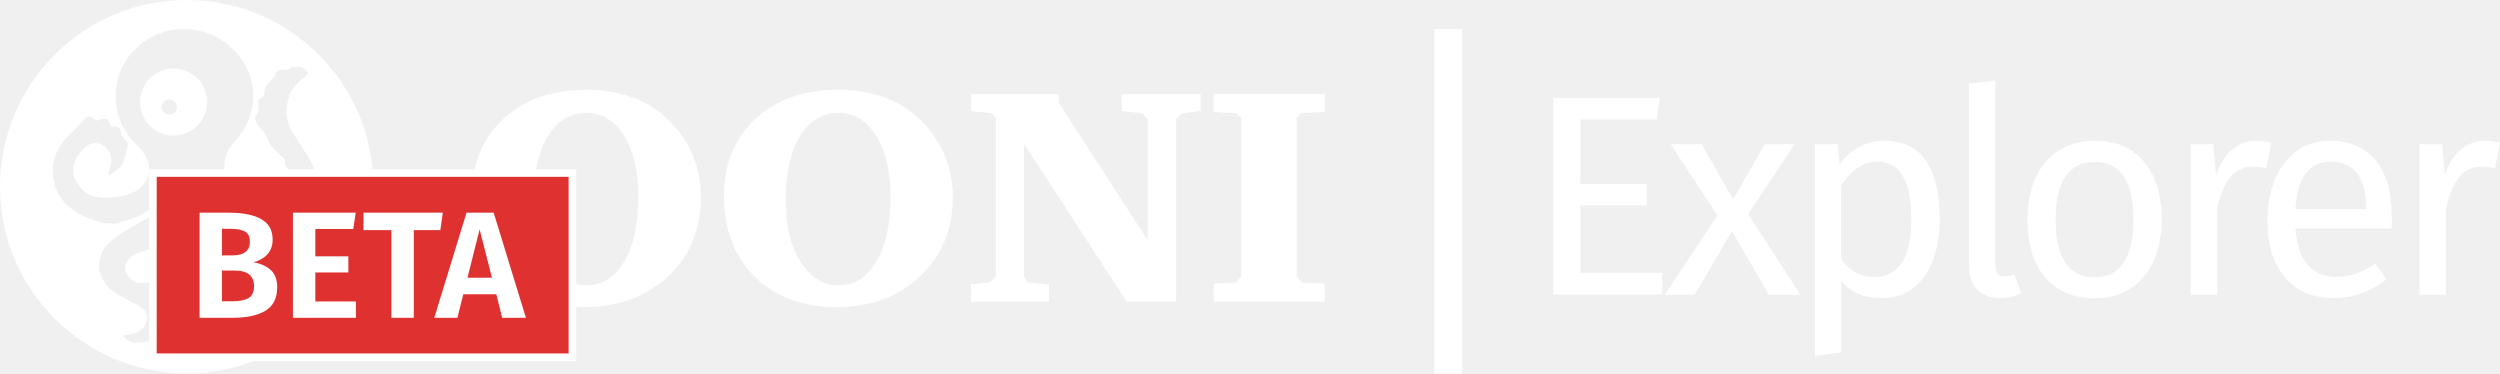
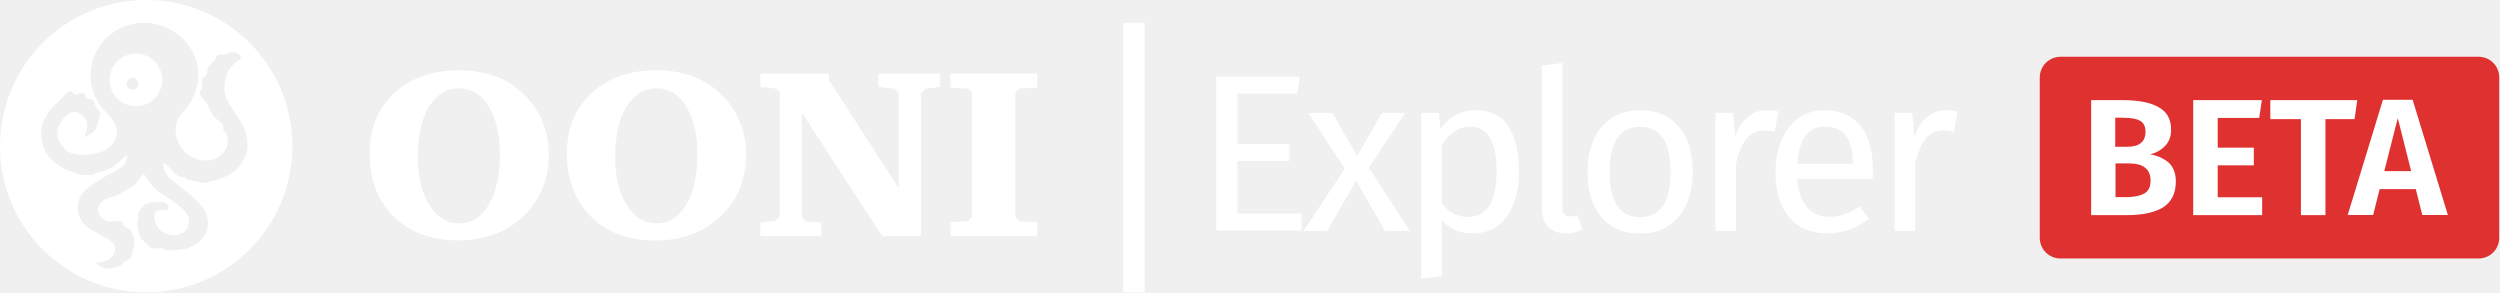
- <svg xmlns="http://www.w3.org/2000/svg" version="1.1" x="0px" y="0px" viewBox="0 0 1317.7 196.8" style="enable-background:new 0 0 1317.7 196.8;" xml:space="preserve">
+ <svg xmlns="http://www.w3.org/2000/svg" version="1.1" id="Layer_1" x="0px" y="0px" viewBox="0 0 1682.8 196.8" style="enable-background:new 0 0 1682.8 196.8;" xml:space="preserve">
  <style type="text/css">
	.st0{fill:#FFFFFF;}
- 	.st1{fill:#E03131;stroke:#FFFFFF;stroke-width:4;stroke-miterlimit:10;}
+ 	.st1{fill:#E03131;}
</style>
-   <g id="Layer_2">
- </g>
-   <g id="Layer_1">
+   <g>
    <g id="Logo">
      <g>
        <g>
          <g>
            <g>
              <g>
-                 <path class="st0" d="M874.9,51.6L873.2,63H833v33.9H868v11.4H833v35.5h43.1v11.4h-57.4V51.6H874.9z" />
+                 <path class="st0" d="M874.9,51.6L873.2,63H833v33.9h35v11.4h-35v35.5h43.1v11.4h-57.4V51.6H874.9z" />
              </g>
              <g>
                <path class="st0" d="M921.4,112.9l27.6,42.5h-16.7l-19.4-33.6l-19.7,33.6h-15.7l27.7-41.9L880.6,76h16.3l16.6,29.1L930.2,76         h15.7L921.4,112.9z" />
              </g>
              <g>
-                 <path class="st0" d="M1015.3,85c4.7,7.2,7.1,17.4,7.1,30.6c0,12.5-2.7,22.5-8.1,30.1c-5.4,7.6-13.1,11.4-23,11.4         c-8.8,0-15.8-3-20.8-9v37.7l-13.9,1.7V76h11.9l1.1,10.7c2.9-4,6.4-7.1,10.5-9.3c4.1-2.2,8.4-3.2,13-3.2         C1003.1,74.2,1010.6,77.8,1015.3,85z M1007.4,115.6c0-20.3-6-30.4-17.9-30.4c-3.9,0-7.5,1.2-10.7,3.5c-3.2,2.3-6,5.3-8.4,8.9         v38.7c2,3.1,4.5,5.5,7.5,7.2c3,1.7,6.3,2.5,9.9,2.5C1000.9,145.9,1007.4,135.8,1007.4,115.6z" />
+                 <path class="st0" d="M1015.3,85c4.7,7.2,7.1,17.4,7.1,30.6c0,12.5-2.7,22.5-8.1,30.1c-5.4,7.6-13.1,11.4-23,11.4         c-8.8,0-15.8-3-20.8-9v37.7l-13.9,1.7V76h11.9l1.1,10.7c2.9-4,6.4-7.1,10.5-9.3c4.1-2.2,8.4-3.2,13-3.2         C1003.1,74.2,1010.6,77.8,1015.3,85z M1007.4,115.6c0-20.3-6-30.4-17.9-30.4c-3.9,0-7.5,1.2-10.7,3.5s-6,5.3-8.4,8.9v38.7         c2,3.1,4.5,5.5,7.5,7.2s6.3,2.5,9.9,2.5C1000.9,145.9,1007.4,135.8,1007.4,115.6z" />
              </g>
              <g>
                <path class="st0" d="M1042.2,152.6c-3-3.1-4.4-7.4-4.4-12.9V44.1l13.9-1.7v97c0,2.2,0.4,3.8,1.1,4.8c0.8,1,2,1.5,3.8,1.5         c1.9,0,3.6-0.3,5.1-0.9l3.6,9.6c-3.3,1.8-7,2.7-11,2.7C1049.2,157.2,1045.1,155.6,1042.2,152.6z" />
              </g>
              <g>
-                 <path class="st0" d="M1130.1,85.3c6.2,7.4,9.3,17.5,9.3,30.3c0,8.2-1.4,15.5-4.2,21.8c-2.8,6.3-6.9,11.1-12.2,14.6         c-5.3,3.5-11.6,5.2-19,5.2c-11.1,0-19.8-3.7-26.1-11.1c-6.2-7.4-9.3-17.5-9.3-30.3c0-8.2,1.4-15.5,4.2-21.8         c2.8-6.3,6.9-11.1,12.2-14.6c5.3-3.5,11.7-5.2,19.1-5.2C1115.3,74.2,1123.9,77.9,1130.1,85.3z M1083.5,115.8         c0,20.2,6.8,30.3,20.5,30.3c13.7,0,20.5-10.1,20.5-30.4c0-20.2-6.8-30.3-20.3-30.3C1090.4,85.3,1083.5,95.5,1083.5,115.8z" />
+                 <path class="st0" d="M1130.1,85.3c6.2,7.4,9.3,17.5,9.3,30.3c0,8.2-1.4,15.5-4.2,21.8c-2.8,6.3-6.9,11.1-12.2,14.6         c-5.3,3.5-11.6,5.2-19,5.2c-11.1,0-19.8-3.7-26.1-11.1c-6.2-7.4-9.3-17.5-9.3-30.3c0-8.2,1.4-15.5,4.2-21.8         c2.8-6.3,6.9-11.1,12.2-14.6c5.3-3.5,11.7-5.2,19.1-5.2C1115.3,74.2,1123.9,77.9,1130.1,85.3z M1083.5,115.8         c0,20.2,6.8,30.3,20.5,30.3s20.5-10.1,20.5-30.4c0-20.2-6.8-30.3-20.3-30.3C1090.4,85.3,1083.5,95.5,1083.5,115.8z" />
              </g>
              <g>
-                 <path class="st0" d="M1197.1,75.1l-2.6,13.6c-2.4-0.6-4.7-0.9-6.9-0.9c-4.9,0-8.9,1.8-11.9,5.4c-3,3.6-5.4,9.2-7.1,16.9v45.3         h-13.9V76h11.9l1.4,16.1c2.1-5.9,5-10.4,8.6-13.4c3.6-3,7.8-4.5,12.7-4.5C1192.1,74.2,1194.7,74.5,1197.1,75.1z" />
+                 <path class="st0" d="M1197.1,75.1l-2.6,13.6c-2.4-0.6-4.7-0.9-6.9-0.9c-4.9,0-8.9,1.8-11.9,5.4s-5.4,9.2-7.1,16.9v45.3h-13.9         V76h11.9l1.4,16.1c2.1-5.9,5-10.4,8.6-13.4s7.8-4.5,12.7-4.5C1192.1,74.2,1194.7,74.5,1197.1,75.1z" />
              </g>
              <g>
-                 <path class="st0" d="M1260.5,120.4h-50.6c0.6,8.7,2.8,15.2,6.6,19.3c3.8,4.1,8.7,6.2,14.8,6.2c3.8,0,7.3-0.6,10.5-1.7         c3.2-1.1,6.6-2.9,10.1-5.3l6,8.3c-8.4,6.6-17.7,9.9-27.7,9.9c-11,0-19.7-3.6-25.8-10.8s-9.3-17.2-9.3-29.8         c0-8.2,1.3-15.5,4-21.9c2.7-6.4,6.5-11.4,11.4-15s10.8-5.4,17.5-5.4c10.5,0,18.6,3.5,24.2,10.4c5.6,6.9,8.4,16.5,8.4,28.8         C1260.8,115.7,1260.7,118,1260.5,120.4z M1247.1,109.3c0-7.8-1.6-13.8-4.7-17.9c-3.1-4.1-7.8-6.2-14-6.2         c-11.3,0-17.5,8.3-18.5,25h37.2V109.3z" />
+                 <path class="st0" d="M1260.5,120.4h-50.6c0.6,8.7,2.8,15.2,6.6,19.3c3.8,4.1,8.7,6.2,14.8,6.2c3.8,0,7.3-0.6,10.5-1.7         c3.2-1.1,6.6-2.9,10.1-5.3l6,8.3c-8.4,6.6-17.7,9.9-27.7,9.9c-11,0-19.7-3.6-25.8-10.8s-9.3-17.2-9.3-29.8         c0-8.2,1.3-15.5,4-21.9s6.5-11.4,11.4-15s10.8-5.4,17.5-5.4c10.5,0,18.6,3.5,24.2,10.4s8.4,16.5,8.4,28.8         C1260.8,115.7,1260.7,118,1260.5,120.4z M1247.1,109.3c0-7.8-1.6-13.8-4.7-17.9s-7.8-6.2-14-6.2c-11.3,0-17.5,8.3-18.5,25         h37.2V109.3z" />
              </g>
              <g>
-                 <path class="st0" d="M1317.7,75.1l-2.6,13.6c-2.4-0.6-4.7-0.9-6.9-0.9c-4.9,0-8.9,1.8-11.9,5.4c-3,3.6-5.4,9.2-7.1,16.9v45.3         h-13.9V76h11.9l1.4,16.1c2.1-5.9,5-10.4,8.6-13.4c3.6-3,7.8-4.5,12.7-4.5C1312.7,74.2,1315.3,74.5,1317.7,75.1z" />
+                 <path class="st0" d="M1317.7,75.1l-2.6,13.6c-2.4-0.6-4.7-0.9-6.9-0.9c-4.9,0-8.9,1.8-11.9,5.4s-5.4,9.2-7.1,16.9v45.3h-13.9         V76h11.9l1.4,16.1c2.1-5.9,5-10.4,8.6-13.4s7.8-4.5,12.7-4.5C1312.7,74.2,1315.3,74.5,1317.7,75.1z" />
              </g>
            </g>
          </g>
          <g>
            <g>
              <g>
                <rect x="756" y="15.3" class="st0" width="14.6" height="181.5" />
              </g>
            </g>
          </g>
        </g>
        <g>
          <g>
            <g id="Page-1_8_">
              <g id="Wordmark-Horizontal_8_">
                <g id="Logo-wordmark-HORIZ_8_" transform="translate(1, 1)">
                  <g id="Wordmark_7_" transform="translate(206, 68)">
                    <g id="Fill-10_7_">
                      <g>
-                         <path class="st0" d="M41.8,34.3c0-16.8,5.5-30.4,16.5-40.6c11.1-10.3,25.8-15.4,44-15.4c7.5,0,14.4,1,20.9,3             c6.5,2,12.2,4.8,17.1,8.6c7.1,5.5,12.6,12.1,16.4,19.8c3.8,7.7,5.7,16.1,5.7,25.1c0,17-5.7,30.9-17.2,41.8             C133.7,87.4,119,92.8,101,92.8c-17.8,0-32.2-5.4-43-16.1C47.2,66,41.8,51.8,41.8,34.3L41.8,34.3z M102.1-9.5             c-8.5,0-15.3,4.1-20.4,12.4c-5,8.3-7.5,19.5-7.5,33.7c0,13.3,2.6,24.1,7.8,32.4c5.3,8.2,12,12.4,20.2,12.4             s14.8-4.2,19.8-12.6c5-8.4,7.5-19.7,7.5-33.9c0-13.5-2.5-24.3-7.6-32.3C117-5.5,110.4-9.5,102.1-9.5L102.1-9.5z              M174.6,34.3c0-16.8,5.5-30.4,16.5-40.6c11.1-10.3,25.8-15.4,44-15.4c7.5,0,14.4,1,20.9,3c6.5,2,12.2,4.8,17.1,8.6             c7.1,5.5,12.6,12.1,16.4,19.8s5.7,16.1,5.7,25.1c0,17-5.7,30.9-17.2,41.8c-11.4,10.8-26.1,16.3-44.2,16.3             c-17.8,0-32.2-5.4-43-16.1C180,66,174.6,51.8,174.6,34.3L174.6,34.3z M235-9.5c-8.5,0-15.3,4.1-20.4,12.4             c-5,8.3-7.5,19.5-7.5,33.7c0,13.3,2.6,24.1,7.8,32.4c5.3,8.2,12,12.4,20.2,12.4s14.8-4.2,19.8-12.6             c5-8.4,7.5-19.7,7.5-33.9c0-13.5-2.5-24.3-7.6-32.3C249.9-5.5,243.2-9.5,235-9.5L235-9.5z M304.8,90v-9.2l10-1l3.1-3.1             V-6.9l-2.2-2.4l-10.9-1.2v-8.9h46.2v4.4l46.9,72.6V-6.2L395-9.3l-10.7-1.2v-8.9h41.5v8.9L416-9.3l-3.1,3.1V90h-26             L332.7,6.8v70l2.3,3.1l10.9,1V90C346,90,304.8,90,304.8,90z M432.8,90v-9.5l11.8-0.6l2.6-3.1V-6.9l-2.6-2.4L432.8-10             v-9.5h58.4v9.5l-12.1,0.6l-2.6,2.4v83.8l2.6,3.1l12.1,0.6V90L432.8,90L432.8,90z" />
+                         <path class="st0" d="M41.8,34.3c0-16.8,5.5-30.4,16.5-40.6c11.1-10.3,25.8-15.4,44-15.4c7.5,0,14.4,1,20.9,3             c6.5,2,12.2,4.8,17.1,8.6c7.1,5.5,12.6,12.1,16.4,19.8c3.8,7.7,5.7,16.1,5.7,25.1c0,17-5.7,30.9-17.2,41.8             C133.7,87.4,119,92.8,101,92.8c-17.8,0-32.2-5.4-43-16.1S41.8,51.8,41.8,34.3L41.8,34.3z M102.1-9.5             c-8.5,0-15.3,4.1-20.4,12.4c-5,8.3-7.5,19.5-7.5,33.7c0,13.3,2.6,24.1,7.8,32.4c5.3,8.2,12,12.4,20.2,12.4             S117,77.2,122,68.8s7.5-19.7,7.5-33.9c0-13.5-2.5-24.3-7.6-32.3C117-5.5,110.4-9.5,102.1-9.5L102.1-9.5z M174.6,34.3             c0-16.8,5.5-30.4,16.5-40.6c11.1-10.3,25.8-15.4,44-15.4c7.5,0,14.4,1,20.9,3s12.2,4.8,17.1,8.6             c7.1,5.5,12.6,12.1,16.4,19.8s5.7,16.1,5.7,25.1c0,17-5.7,30.9-17.2,41.8c-11.4,10.8-26.1,16.3-44.2,16.3             c-17.8,0-32.2-5.4-43-16.1C180,66,174.6,51.8,174.6,34.3L174.6,34.3z M235-9.5c-8.5,0-15.3,4.1-20.4,12.4             c-5,8.3-7.5,19.5-7.5,33.7c0,13.3,2.6,24.1,7.8,32.4c5.3,8.2,12,12.4,20.2,12.4s14.8-4.2,19.8-12.6             c5-8.4,7.5-19.7,7.5-33.9c0-13.5-2.5-24.3-7.6-32.3C249.9-5.5,243.2-9.5,235-9.5L235-9.5z M304.8,90v-9.2l10-1l3.1-3.1             V-6.9l-2.2-2.4l-10.9-1.2v-8.9H351v4.4l46.9,72.6V-6.2L395-9.3l-10.7-1.2v-8.9h41.5v8.9L416-9.3l-3.1,3.1V90h-26             L332.7,6.8v70l2.3,3.1l10.9,1V90C346,90,304.8,90,304.8,90z M432.8,90v-9.5l11.8-0.6l2.6-3.1V-6.9l-2.6-2.4L432.8-10             v-9.5h58.4v9.5l-12.1,0.6L476.5-7v83.8l2.6,3.1l12.1,0.6V90H432.8L432.8,90z" />
                      </g>
                    </g>
                  </g>
                </g>
              </g>
            </g>
          </g>
-           <path class="st0" d="M98.4,0C44.1,0,0,44.1,0,98.4s44.1,98.4,98.4,98.4c54.4,0,98.4-44.1,98.4-98.4S152.8,0,98.4,0z       M165.2,104.8c-2.7,6.1-6.1,11.2-14.1,14.4c-5.9,2.3-8,2.5-9.2,2.8c-1.3,0.4-2.4,1-3.2,1.1c-2,0.1-10.3-1.5-12.1-2.1      c-1.9-0.6-1.1-1.5-2.2-1.7c-1.1-0.2-2.4,0.1-3.5-0.4c-1.2-0.6-2.9-1.6-4.1-3.1c-1-1.2-4.3-5.1-6.7-6.3c-0.5,2.5,0.5,5.2,1.5,6.8      c1.3,2.1,2.5,3.9,5.8,6.3c5.7,4.1,13.3,10.3,17.3,15c3.3,3.9,6.5,9.2,4.8,16.9c-1.4,6.3-8.5,10.8-12.6,12.4      c-3.3,1.3-12.8,1.8-14.3,1.8c-1.6,0-2.8-1.5-3.8-1.8c-1-0.3-4.6,0.9-6.4,0.2c-1.4-0.6-3.3-2.5-4.8-4.1c-0.8-0.8-1.7-1.3-2.2-1.8      c-0.4-0.4-0.6-1.3-0.9-2c-0.7-1.6-1.3-3.5-1.6-5.1c-0.3-1.4-0.5-2.9-0.5-4.1c0-0.8,0.4-1.6,0.5-2.7c0.1-1-0.2-2.8,0.1-3.6      c0.7-2.1,1.7-3.5,3.6-5.2c2.2-2.1,4.7-2.3,7.1-2.2c2.3,0.1,4-0.4,5-0.4c1.7,0,2.9,0.8,3.5,1.3c1.2,1,1.5,2.1,1.3,3      c-0.2,0.9-1.2,1.5-2.4,1.4c-1.4-0.2-3.7-1-6,0.7c-2.1,1.6-1.2,7.7,1.3,10.9c2.5,3.3,6.6,5,10.9,5.1c4,0.1,6.9-2.1,8.2-3.8      c1.5-2,2.7-7.1,0-10.9c-2.5-3.5-8.4-7.9-10.9-9.5s-8-4.4-12-9.1c-1.6-1.8-3.7-4.8-5.9-8.1c-1.6,1.3-3.1,4-3.9,5      c-0.9,1.1-1.9,2.1-2.8,2.9c-1.7,1.4-3.9,2.5-5.6,3.3c-1.6,0.9-3.2,2.2-5.3,3.2c-2.2,1.1-3.3,0.9-6.5,2.1      c-3.6,1.3-6.3,3.9-6.6,7.6c-0.4,4.3,4.3,7.3,5.8,7.9c0.9,0.4,6.1,0.2,7.3-0.1c0.5-0.1,1.1-0.2,1.7-0.1c1.4,0.1,2.6,3.9,3.6,4.4      c0.6,0.3,1.1,0.1,2,0.4c0.7,0.3,1.4,1.2,1.6,1.4c0.9,0.8,0.3,1.6,1.4,3.2c1.3,1.9,0.9,5.1,0.9,6.5c0,1.4-1,4-1.2,4.8      c-0.2,0.8-0.3,2.2-0.5,3.1c-0.2,0.9-2.1,2.3-2.7,2.8c-0.6,0.4-1.3,0.4-1.7,0.5c-0.5,0.1-1.7,2.6-4.5,3.5c-3.2,1.1-4.5,1.4-8,1.4      c-3.2,0-7.4-3.5-7-3.8c0.2-0.1,4.6-0.5,7.8-1.9c1.9-0.8,4.6-3.1,5-7.3c0.4-4.2-3.7-6.2-6-7.4c-3.4-1.7-6.4-3.5-9.9-5.5      c-4.2-2.4-6.7-5.7-8.1-8.8c-1.5-3.4-1.8-6.2-0.4-11.2s5.3-7.9,9.7-11c4.8-3.3,11.7-7.1,16.5-9.7c3.4-1.8,5.5-3.7,5.9-7      c0.1-0.5,0-2.4-0.1-3c-0.4,0.4-2.6,2.8-3.5,3.6c-3.3,3.4-8.8,7.4-16.4,8.6c-2,0.3-1.5,1.3-3.6,1.5c-0.8,0.1-3.3,0-4.5,0      c-3.4-0.1-5.6-1.1-8.8-2.2c-3.2-1.1-7.4-2.5-12.7-7.3c-5.1-4.7-6.7-9-7.6-15.4c-0.9-6.4,0.9-10.9,3-14.7c3-5.3,7.2-8.5,9.6-11.1      c2.4-2.6,4.6-5.6,6.3-5.7c1.7-0.1,2.8,1.9,4.1,2.1c0.9,0.1,1.8-0.6,3-0.8c0.8-0.2,1.7,0,2.2,0.1c1,0.3,1.4,2.3,2.1,3.3      c0.9,1.1,3.1,0.3,3.9,1c0.3,0.3,1,0.7,1.2,1.3c0.3,0.8,0.4,1.7,0.5,2.4c0.2,1.2,3,3.5,3.4,4.6c0.4,1.1-1.6,9.7-3.4,12      c-2.1,2.6-5.7,4.6-6.1,4.7C57.4,92.3,57,92,57,91.5s1.8-4.6,1.7-7.2c-0.1-4.4-2.9-6.9-4.9-7.9c-3.6-1.9-6.9-1.5-11.3,3.7      c-3.7,4.3-5.7,10.9-1.8,16.4c2,2.9,4.7,7.8,14.8,7.7c11.6-0.1,18.7-3.4,21.8-9.5c2.8-5.7,1.3-11.9-5.6-18.7S60.9,60.2,60.9,50.8      c0-19.6,16.1-35.5,36-35.5s36.6,15.9,36.6,35.5c0,9.2-4.2,18.1-9.8,23.9c-5.6,5.8-6.7,13.2-4.3,19.5      c5.2,13.7,18.3,14.9,23.5,13.4c5.2-1.5,8.2-5.2,9.4-8c1.1-2.8,1.5-7.4,0.3-9.2c-1.2-1.8-2-2.5-2.3-3.4c-0.3-0.9,0.2-2.3-0.3-3.1      c-0.8-1.3-3.8-3.2-4.8-4.4c-1.1-1.2-2.5-2.7-3.6-5.2c-1-2.2-1.3-2.9-2-4.1c-0.8-1.2-5.3-5.3-5.2-7.9c0.1-1.8,1.1-1,1.6-2.8      c0.5-1.7-0.1-5.3,0.2-6.4c0.4-1.5,2.3-1.4,3-2.8c0.6-1.4,0.1-3.4,0.6-4.4c1-1.9,4.6-4.9,5.1-5.9c0.5-1.1,0.2-1.2,0.6-1.7      c0.2-0.3,1.1-1.4,1.7-1.5c0.5-0.1,4,0.1,4.8-0.2c0.7-0.2,1.7-1.4,3.5-1.5c0.1,0,0.2,0,0.4,0c2.1,0.1,2.9,0.4,3.7,0.8      c0.6,0.3,3.2,1.8,2.4,3.3c-1.1,1.8-8.7,4.9-10.5,14.9c-1.8,10,2.2,15,5.4,19.9c3.2,4.9,6.3,9.6,7.9,13.1      C166.1,90.9,167.9,98.7,165.2,104.8z" />
-           <path class="st0" d="M91.5,36.1c-9.7,0-17.7,7.9-17.7,17.7c0,9.8,7.9,17.7,17.7,17.7c9.8,0,17.7-7.9,17.7-17.7      S101.3,36.1,91.5,36.1z M89.2,60.4c-2.2,0-4-1.8-4-4s1.8-4,4-4s4,1.8,4,4S91.5,60.4,89.2,60.4z" />
+           <path class="st0" d="M98.4,0C44.1,0,0,44.1,0,98.4s44.1,98.4,98.4,98.4c54.4,0,98.4-44.1,98.4-98.4S152.8,0,98.4,0z       M165.2,104.8c-2.7,6.1-6.1,11.2-14.1,14.4c-5.9,2.3-8,2.5-9.2,2.8c-1.3,0.4-2.4,1-3.2,1.1c-2,0.1-10.3-1.5-12.1-2.1      c-1.9-0.6-1.1-1.5-2.2-1.7s-2.4,0.1-3.5-0.4c-1.2-0.6-2.9-1.6-4.1-3.1c-1-1.2-4.3-5.1-6.7-6.3c-0.5,2.5,0.5,5.2,1.5,6.8      c1.3,2.1,2.5,3.9,5.8,6.3c5.7,4.1,13.3,10.3,17.3,15c3.3,3.9,6.5,9.2,4.8,16.9c-1.4,6.3-8.5,10.8-12.6,12.4      c-3.3,1.3-12.8,1.8-14.3,1.8c-1.6,0-2.8-1.5-3.8-1.8s-4.6,0.9-6.4,0.2c-1.4-0.6-3.3-2.5-4.8-4.1c-0.8-0.8-1.7-1.3-2.2-1.8      c-0.4-0.4-0.6-1.3-0.9-2c-0.7-1.6-1.3-3.5-1.6-5.1c-0.3-1.4-0.5-2.9-0.5-4.1c0-0.8,0.4-1.6,0.5-2.7c0.1-1-0.2-2.8,0.1-3.6      c0.7-2.1,1.7-3.5,3.6-5.2c2.2-2.1,4.7-2.3,7.1-2.2c2.3,0.1,4-0.4,5-0.4c1.7,0,2.9,0.8,3.5,1.3c1.2,1,1.5,2.1,1.3,3      s-1.2,1.5-2.4,1.4c-1.4-0.2-3.7-1-6,0.7c-2.1,1.6-1.2,7.7,1.3,10.9c2.5,3.3,6.6,5,10.9,5.1c4,0.1,6.9-2.1,8.2-3.8      c1.5-2,2.7-7.1,0-10.9c-2.5-3.5-8.4-7.9-10.9-9.5s-8-4.4-12-9.1c-1.6-1.8-3.7-4.8-5.9-8.1c-1.6,1.3-3.1,4-3.9,5      c-0.9,1.1-1.9,2.1-2.8,2.9c-1.7,1.4-3.9,2.5-5.6,3.3c-1.6,0.9-3.2,2.2-5.3,3.2c-2.2,1.1-3.3,0.9-6.5,2.1      c-3.6,1.3-6.3,3.9-6.6,7.6c-0.4,4.3,4.3,7.3,5.8,7.9c0.9,0.4,6.1,0.2,7.3-0.1c0.5-0.1,1.1-0.2,1.7-0.1c1.4,0.1,2.6,3.9,3.6,4.4      c0.6,0.3,1.1,0.1,2,0.4c0.7,0.3,1.4,1.2,1.6,1.4c0.9,0.8,0.3,1.6,1.4,3.2c1.3,1.9,0.9,5.1,0.9,6.5s-1,4-1.2,4.8      s-0.3,2.2-0.5,3.1c-0.2,0.9-2.1,2.3-2.7,2.8c-0.6,0.4-1.3,0.4-1.7,0.5c-0.5,0.1-1.7,2.6-4.5,3.5c-3.2,1.1-4.5,1.4-8,1.4      c-3.2,0-7.4-3.5-7-3.8c0.2-0.1,4.6-0.5,7.8-1.9c1.9-0.8,4.6-3.1,5-7.3s-3.7-6.2-6-7.4c-3.4-1.7-6.4-3.5-9.9-5.5      c-4.2-2.4-6.7-5.7-8.1-8.8c-1.5-3.4-1.8-6.2-0.4-11.2s5.3-7.9,9.7-11c4.8-3.3,11.7-7.1,16.5-9.7c3.4-1.8,5.5-3.7,5.9-7      c0.1-0.5,0-2.4-0.1-3c-0.4,0.4-2.6,2.8-3.5,3.6c-3.3,3.4-8.8,7.4-16.4,8.6c-2,0.3-1.5,1.3-3.6,1.5c-0.8,0.1-3.3,0-4.5,0      c-3.4-0.1-5.6-1.1-8.8-2.2s-7.4-2.5-12.7-7.3c-5.1-4.7-6.7-9-7.6-15.4s0.9-10.9,3-14.7c3-5.3,7.2-8.5,9.6-11.1s4.6-5.6,6.3-5.7      c1.7-0.1,2.8,1.9,4.1,2.1c0.9,0.1,1.8-0.6,3-0.8c0.8-0.2,1.7,0,2.2,0.1c1,0.3,1.4,2.3,2.1,3.3c0.9,1.1,3.1,0.3,3.9,1      c0.3,0.3,1,0.7,1.2,1.3c0.3,0.8,0.4,1.7,0.5,2.4c0.2,1.2,3,3.5,3.4,4.6c0.4,1.1-1.6,9.7-3.4,12c-2.1,2.6-5.7,4.6-6.1,4.7      C57.4,92.3,57,92,57,91.5s1.8-4.6,1.7-7.2c-0.1-4.4-2.9-6.9-4.9-7.9c-3.6-1.9-6.9-1.5-11.3,3.7c-3.7,4.3-5.7,10.9-1.8,16.4      c2,2.9,4.7,7.8,14.8,7.7c11.6-0.1,18.7-3.4,21.8-9.5c2.8-5.7,1.3-11.9-5.6-18.7S60.9,60.2,60.9,50.8c0-19.6,16.1-35.5,36-35.5      s36.6,15.9,36.6,35.5c0,9.2-4.2,18.1-9.8,23.9c-5.6,5.8-6.7,13.2-4.3,19.5c5.2,13.7,18.3,14.9,23.5,13.4s8.2-5.2,9.4-8      c1.1-2.8,1.5-7.4,0.3-9.2c-1.2-1.8-2-2.5-2.3-3.4s0.2-2.3-0.3-3.1c-0.8-1.3-3.8-3.2-4.8-4.4c-1.1-1.2-2.5-2.7-3.6-5.2      c-1-2.2-1.3-2.9-2-4.1c-0.8-1.2-5.3-5.3-5.2-7.9c0.1-1.8,1.1-1,1.6-2.8c0.5-1.7-0.1-5.3,0.2-6.4c0.4-1.5,2.3-1.4,3-2.8      c0.6-1.4,0.1-3.4,0.6-4.4c1-1.9,4.6-4.9,5.1-5.9c0.5-1.1,0.2-1.2,0.6-1.7c0.2-0.3,1.1-1.4,1.7-1.5c0.5-0.1,4,0.1,4.8-0.2      c0.7-0.2,1.7-1.4,3.5-1.5c0.1,0,0.2,0,0.4,0c2.1,0.1,2.9,0.4,3.7,0.8c0.6,0.3,3.2,1.8,2.4,3.3c-1.1,1.8-8.7,4.9-10.5,14.9      s2.2,15,5.4,19.9s6.3,9.6,7.9,13.1C166.1,90.9,167.9,98.7,165.2,104.8z" />
+           <path class="st0" d="M91.5,36.1c-9.7,0-17.7,7.9-17.7,17.7s7.9,17.7,17.7,17.7s17.7-7.9,17.7-17.7S101.3,36.1,91.5,36.1z       M89.2,60.4c-2.2,0-4-1.8-4-4s1.8-4,4-4s4,1.8,4,4S91.5,60.4,89.2,60.4z" />
        </g>
      </g>
    </g>
  </g>
-   <g id="Layer_3">
-     <rect x="80.6" y="91.2" class="st1" width="221.1" height="97.1" />
-     <g>
-       <path class="st0" d="M142.6,142.2c2.3,2,3.5,5.1,3.5,9.2c0,5.8-2.1,9.9-6.2,12.4c-4.2,2.5-9.9,3.7-17.4,3.7h-17.3v-55.4h15.1    c7.6,0,13.4,1.1,17.4,3.4s6,5.8,6,10.8c0,3.3-1,5.9-2.9,7.9c-1.9,2-4.4,3.3-7.2,4C137.3,138.9,140.3,140.2,142.6,142.2z     M117,120.6v14h5.8c2.9,0,5.1-0.6,6.6-1.8c1.5-1.2,2.3-3,2.3-5.5c0-2.5-0.8-4.2-2.5-5.2c-1.7-1-4.2-1.5-7.8-1.5H117z M131,157.1    c1.9-1.1,2.9-3.2,2.9-6.2c0-5.5-3.4-8.3-10.2-8.3H117v16.2h5.6C126.3,158.8,129.1,158.2,131,157.1z" />
-       <path class="st0" d="M187.5,112.1l-1.3,8.6h-20v14.4h17.4v8.5h-17.4v15.3h21.4v8.6h-33.2v-55.4H187.5z" />
-       <path class="st0" d="M233.4,112.1l-1.3,9.2h-14v46.2h-11.8v-46.2h-14.7v-9.2H233.4z" />
-       <path class="st0" d="M264.7,167.5l-3.1-12.4h-17.4l-3.1,12.4h-12.2l17-55.4h14.3l17,55.4H264.7z M246.4,146.4h12.9l-6.5-25.5    L246.4,146.4z" />
-     </g>
+   <path class="st1" d="M1387,38.2h281.3c7.8,0,14,6.2,14,14V160c0,7.8-6.2,14-14,14H1387c-7.8,0-14-6.2-14-14V52.1  C1373,44.4,1379.4,38.2,1387,38.2z" />
+   <g>
+     <path class="st0" d="M1459.7,109.4c3.2,2.8,4.9,7.2,4.9,12.8c0,8-3,13.8-8.6,17.4c-5.9,3.5-13.8,5.2-24.3,5.2h-24.1V67.4h21.2   c10.6,0,18.8,1.6,24.3,4.8c5.6,3.2,8.3,8,8.3,15.1c0,4.7-1.4,8.2-4.1,11c-2.7,2.8-6.2,4.7-10,5.6   C1452.4,104.8,1456.4,106.6,1459.7,109.4z M1423.8,79.2v19.6h8c4.1,0,7.2-0.8,9.2-2.5c2.1-1.7,3.2-4.2,3.2-7.6   c0-3.4-1.1-5.9-3.5-7.3c-2.4-1.4-5.9-2.1-10.9-2.1C1430.1,79.2,1423.8,79.2,1423.8,79.2z M1443.5,130.2c2.7-1.6,4.1-4.5,4.1-8.6   c0-7.6-4.8-11.6-14.3-11.6h-9.3v22.7h7.8C1437,132.6,1440.8,131.7,1443.5,130.2z" />
+     <path class="st0" d="M1522.5,67.4l-1.8,12h-27.9v20h24.3v11.9h-24.3v21.5h29.9v12h-46.4V67.4H1522.5z" />
+     <path class="st0" d="M1586.7,67.4l-1.8,12.8h-19.6v64.6h-16.5V80.2h-20.6V67.4C1528.3,67.4,1586.7,67.4,1586.7,67.4z" />
+     <path class="st0" d="M1630.5,144.7l-4.4-17.4h-24.3l-4.4,17.4h-17.1l23.7-77.5h20l23.7,77.5H1630.5z M1604.9,115.2h18.1l-9-35.7   L1604.9,115.2z" />
  </g>
</svg>
